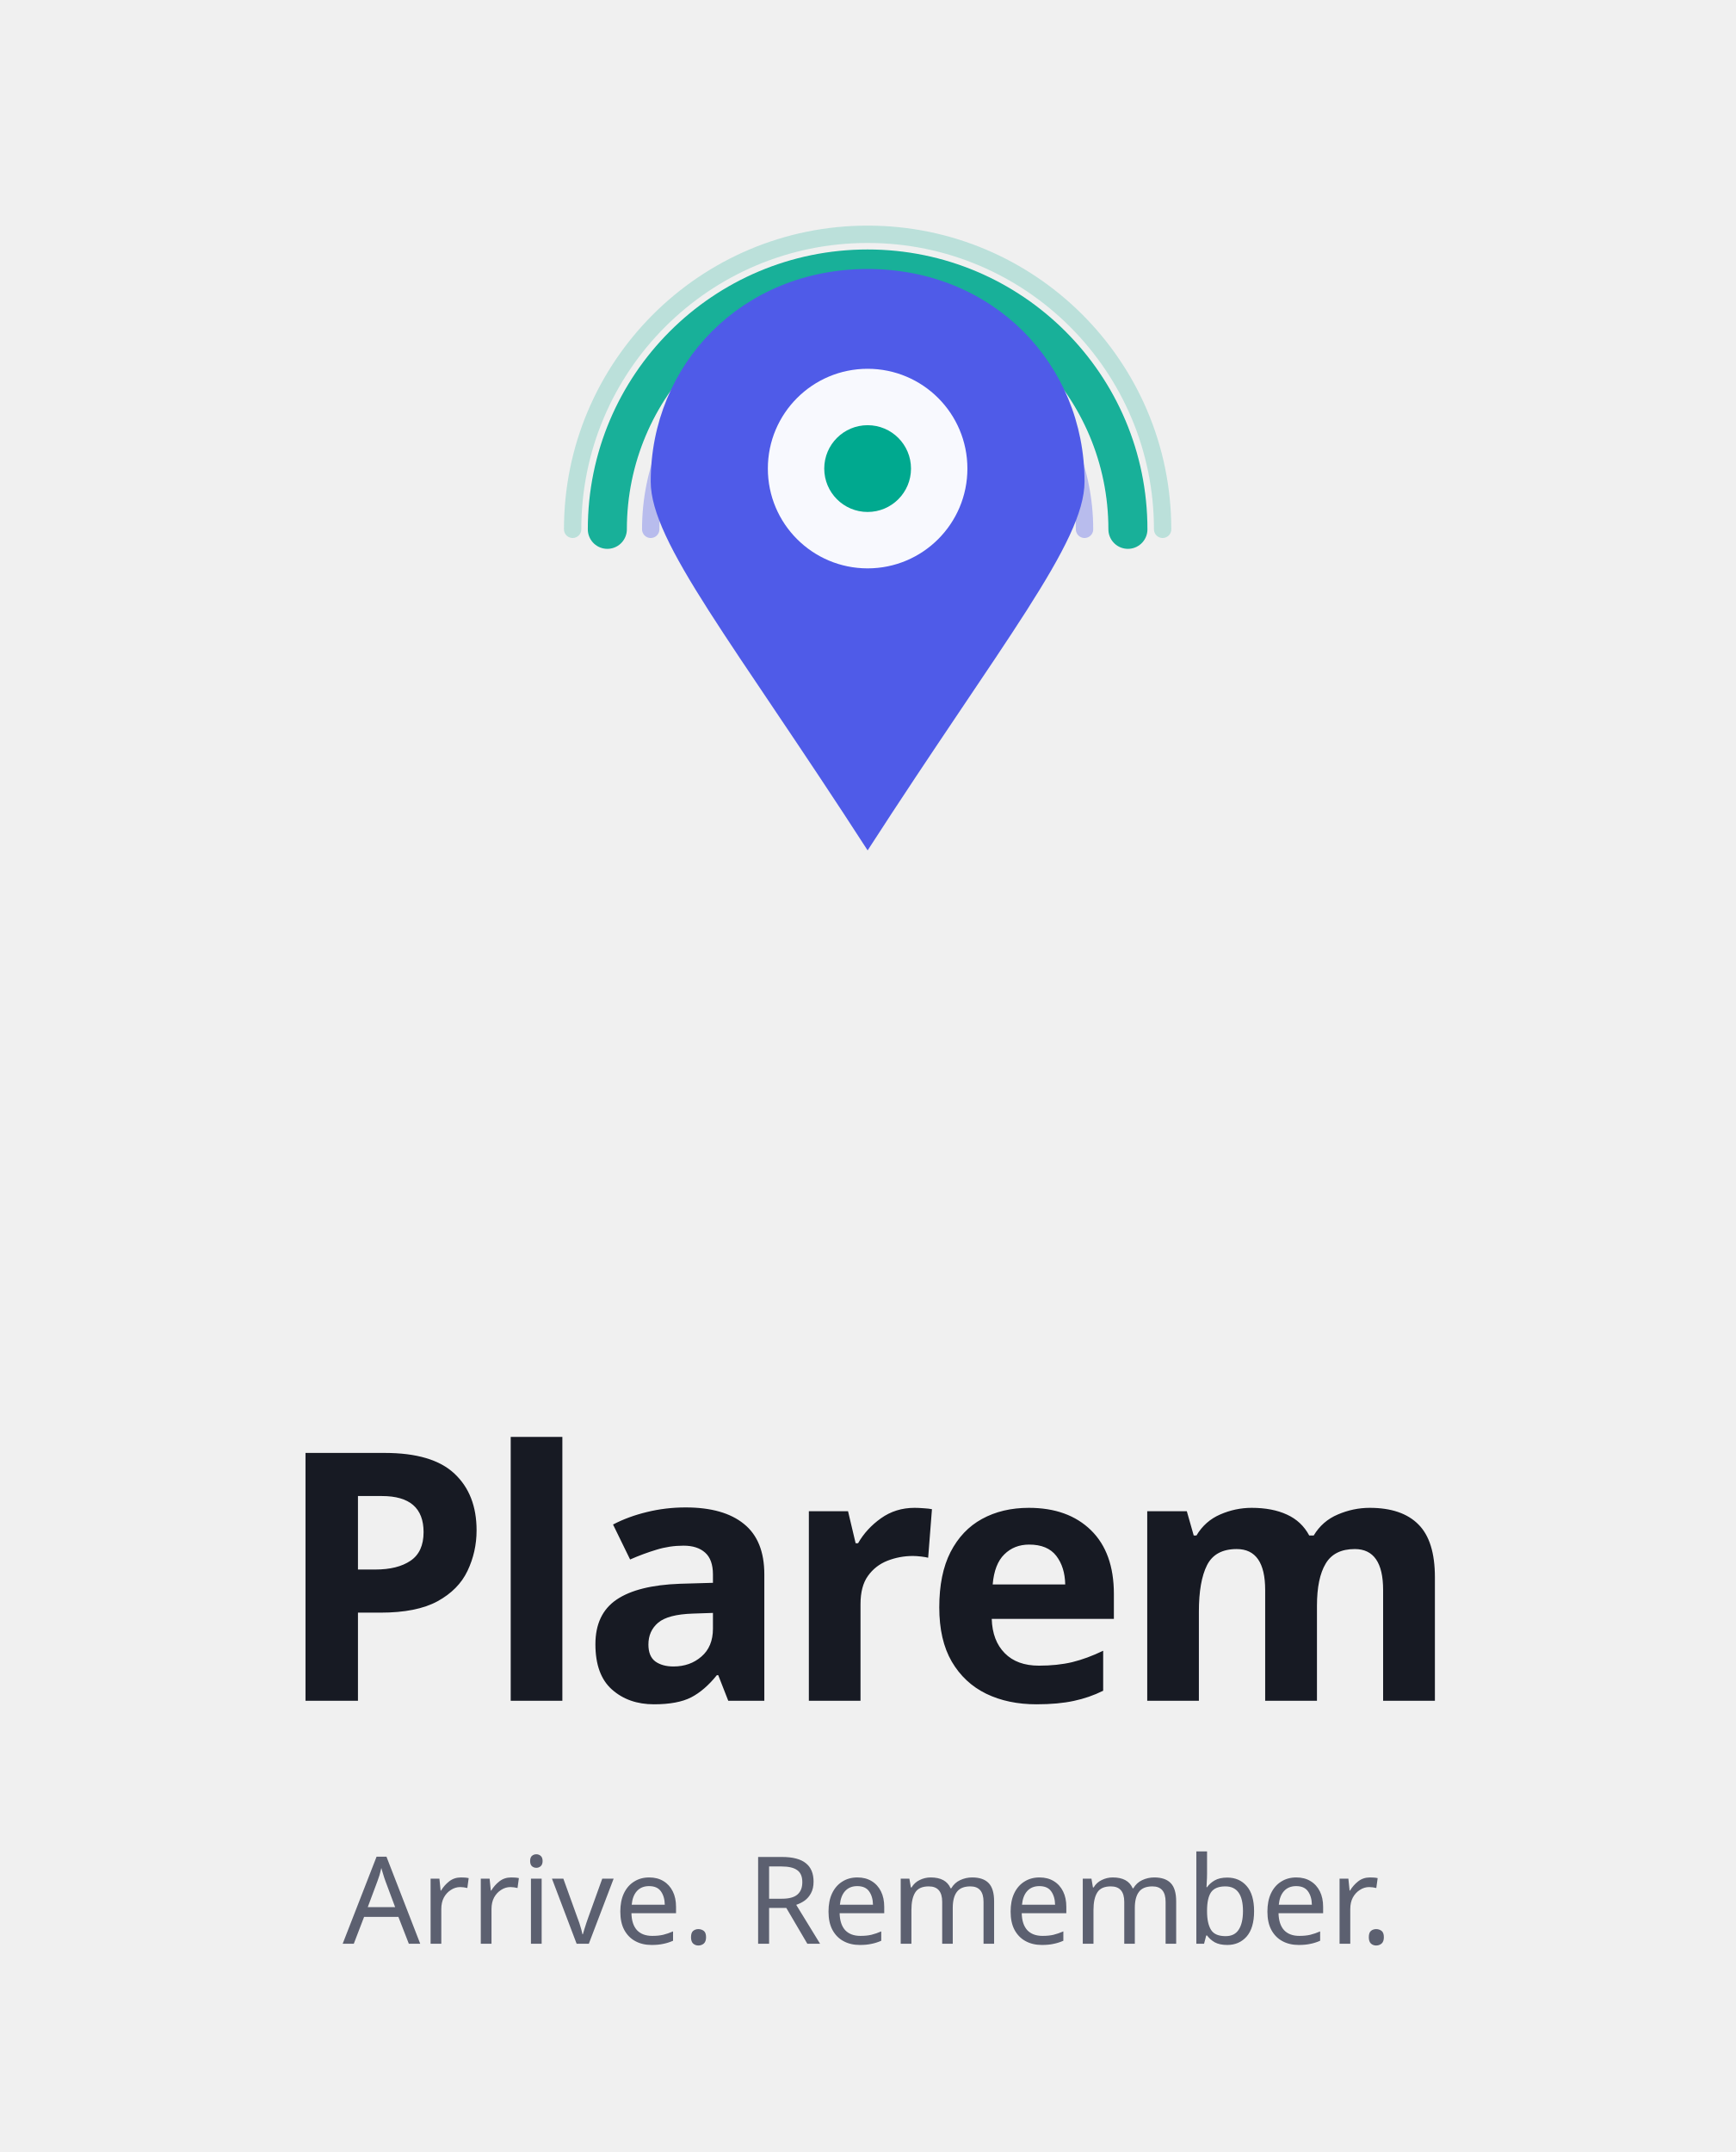
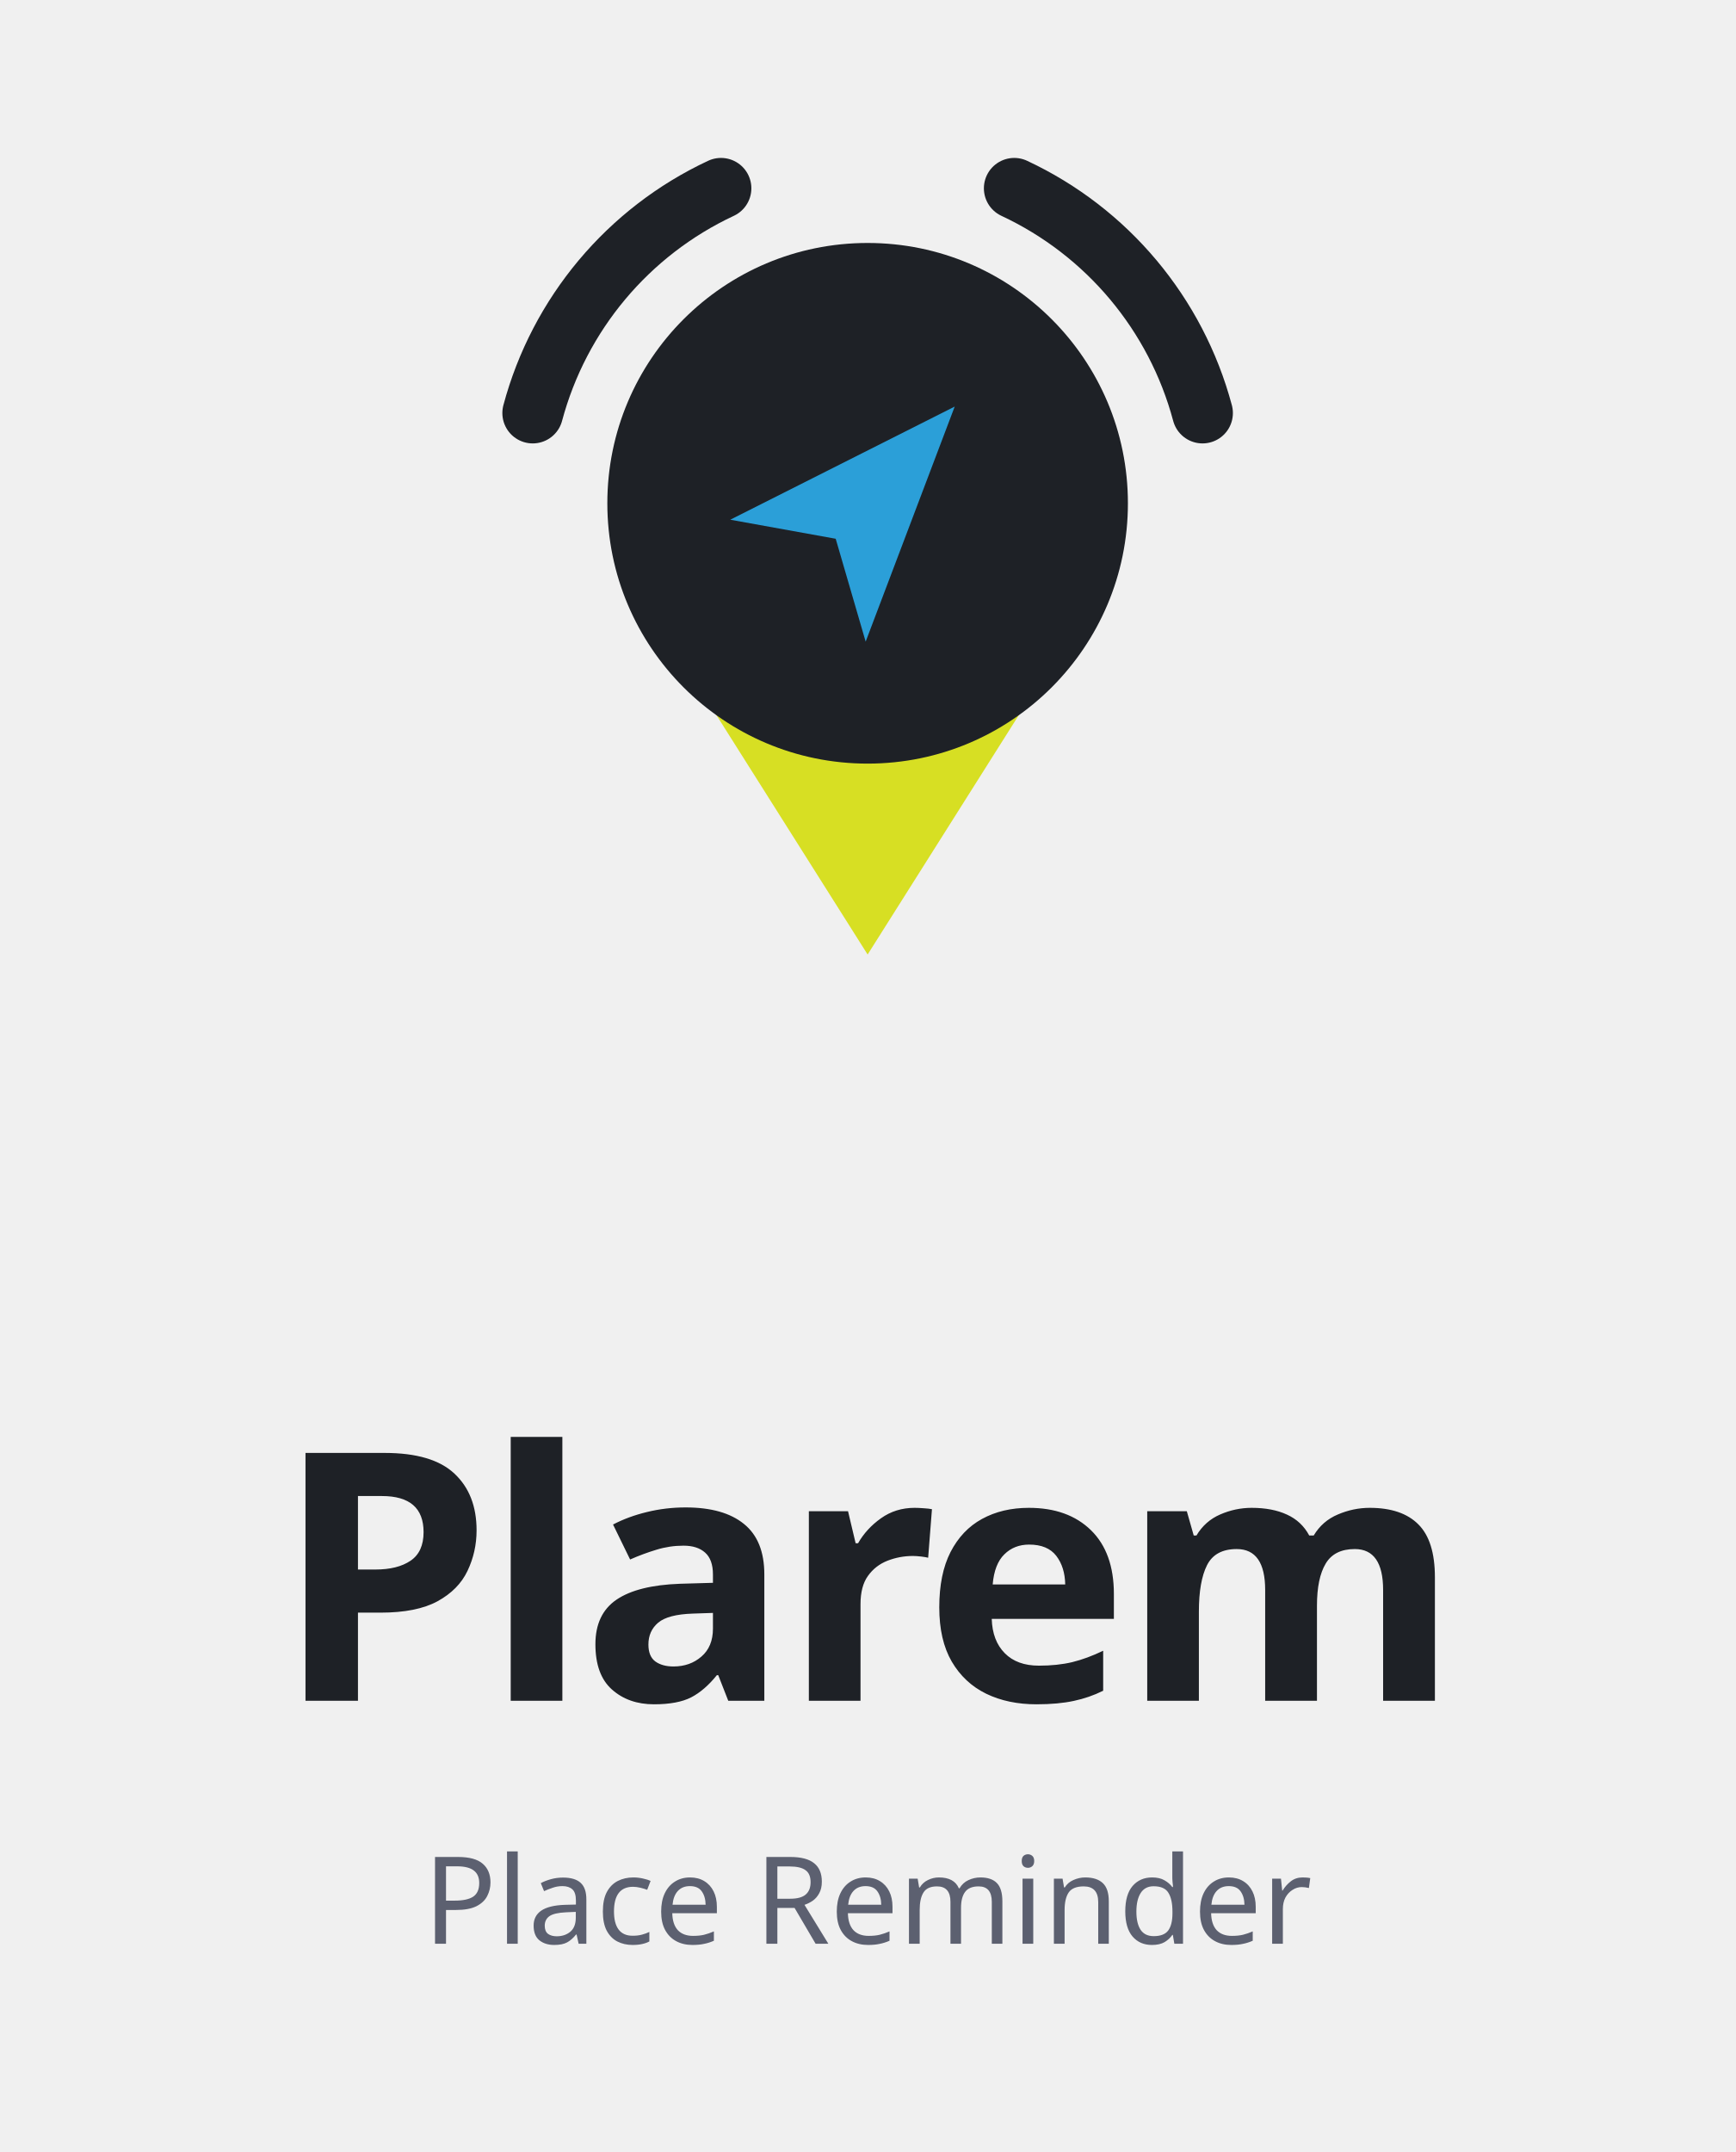
<svg xmlns="http://www.w3.org/2000/svg" viewBox="0 0 200 248" fill="none">
  <g transform="translate(36, 0)">
-     <g transform="translate(0, 7)">
-       <path d="M 30 54 A 34 34 0 1 1 98 54" fill="none" stroke="#00A98F" stroke-width="2" stroke-linecap="round" opacity="0.22" />
-       <path d="M 34 54 A 30 30 0 1 1 94 54" fill="none" stroke="#00A98F" stroke-width="4.5" stroke-linecap="round" opacity="0.9" />
-       <path d="M 39 54 A 25 25 0 1 1 89 54" fill="none" stroke="#4F5BE8" stroke-width="2" stroke-linecap="round" opacity="0.35" />
-       <path d="M64 24 C49.5 24 39 35 39 48.5 C39 55.5 48.5 67 64 91 C79.5 67 89 55.5 89 48.5 C89 35 78.5 24 64 24 Z" fill="#4F5BE8" />
-       <circle cx="64" cy="47" r="11.5" fill="#FFFFFF" opacity="0.96" />
-       <circle cx="64" cy="47" r="5" fill="#00A98F" />
+     <g transform="translate(0, 4)">
+       <path d="M 25.4 43.6 A 40 40 0 0 1 47.1 17.7" fill="none" stroke="#1E2126" stroke-width="7" stroke-linecap="round" />
+       <path d="M 80.9 17.7 A 40 40 0 0 1 102.6 43.6" fill="none" stroke="#1E2126" stroke-width="7" stroke-linecap="round" />
+       <path d="M 40 68 L 88 68 L 64 106 Z" fill="#D7DF23" />
+       <circle cx="64" cy="54" r="30" fill="#1E2126" />
+       <g transform="translate(64, 54) rotate(42)">
+         <path d="M 0 -15 L 10.5 12 L 0 5.5 L -10.5 12 Z" fill="#2B9FD8" />
+       </g>
    </g>
  </g>
-   <text x="100" y="196" text-anchor="middle" font-family="Segoe UI, system-ui, -apple-system, sans-serif" font-size="40" font-weight="700" fill="#171A23" letter-spacing="-1">Plarem</text>
-   <text x="100" y="224" text-anchor="middle" font-family="Segoe UI, system-ui, -apple-system, sans-serif" font-size="14" font-weight="500" fill="#5C6070">Arrive. Remember.</text>
+   <text x="100" y="196" text-anchor="middle" font-family="Segoe UI, system-ui, -apple-system, sans-serif" font-size="40" font-weight="700" fill="#1E2126" letter-spacing="-1">Plarem</text>
+   <text x="100" y="224" text-anchor="middle" font-family="Segoe UI, system-ui, -apple-system, sans-serif" font-size="14" font-weight="500" fill="#5C6070">Place Reminder</text>
</svg>
